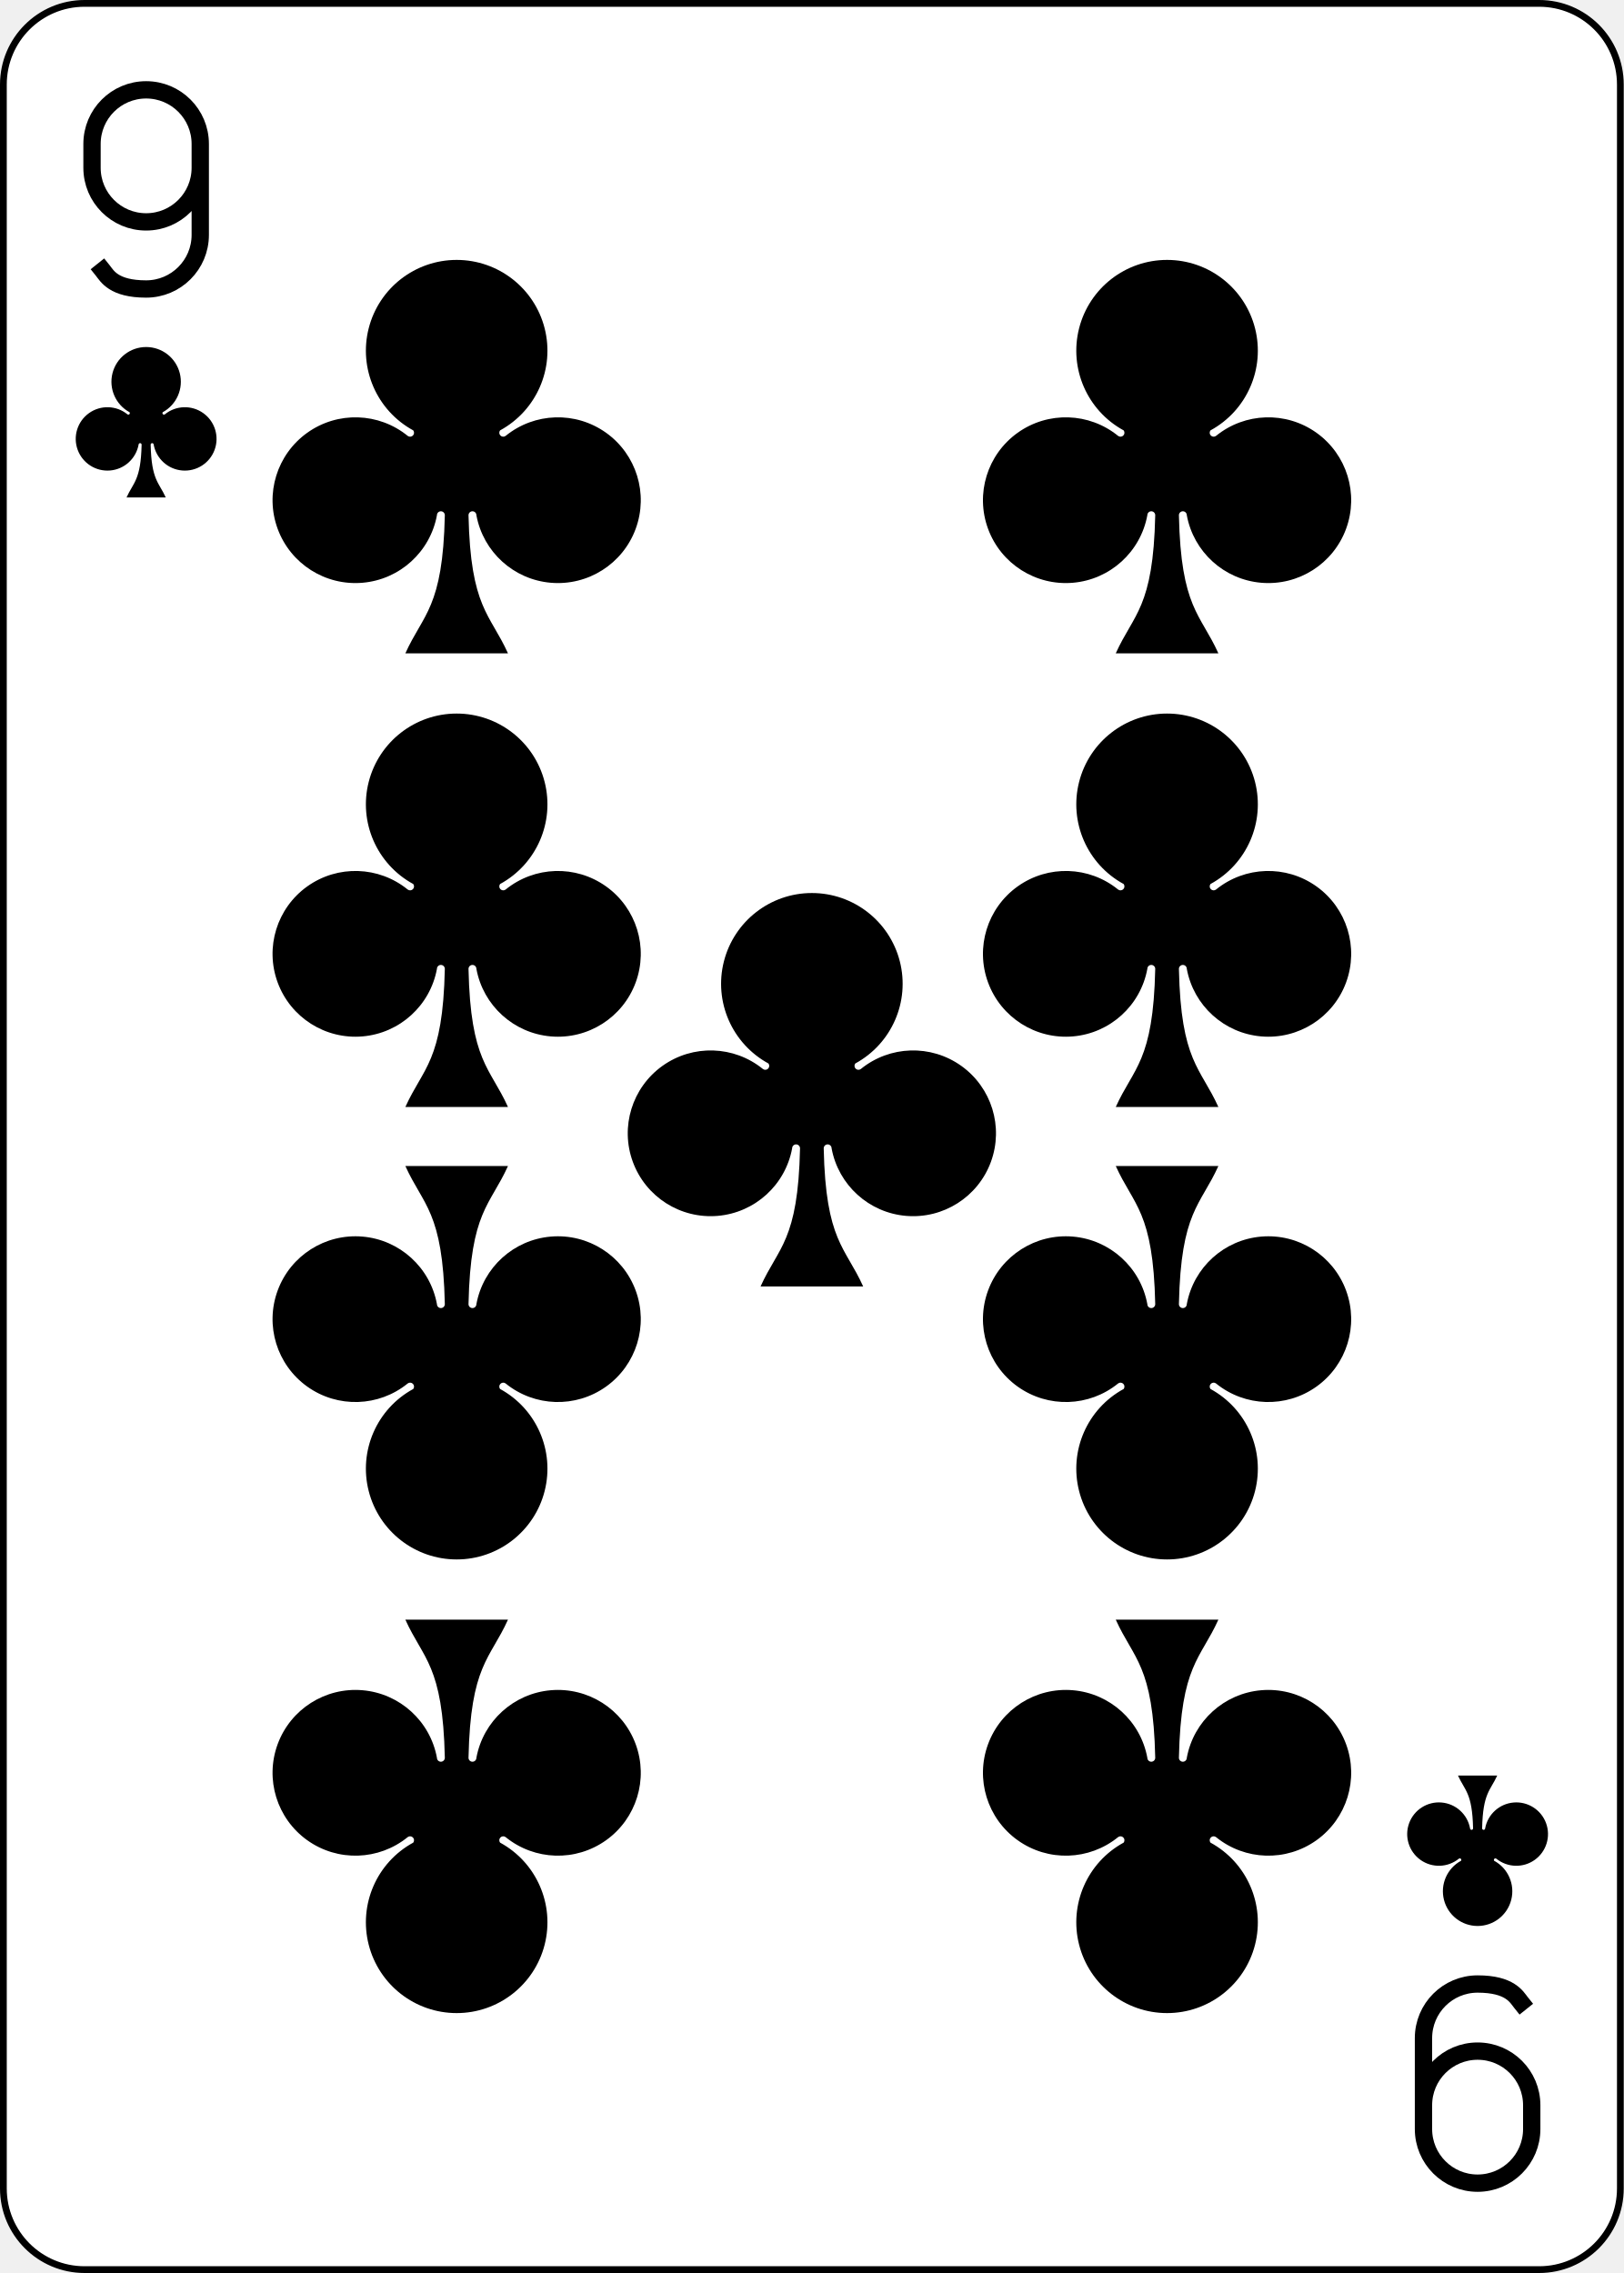
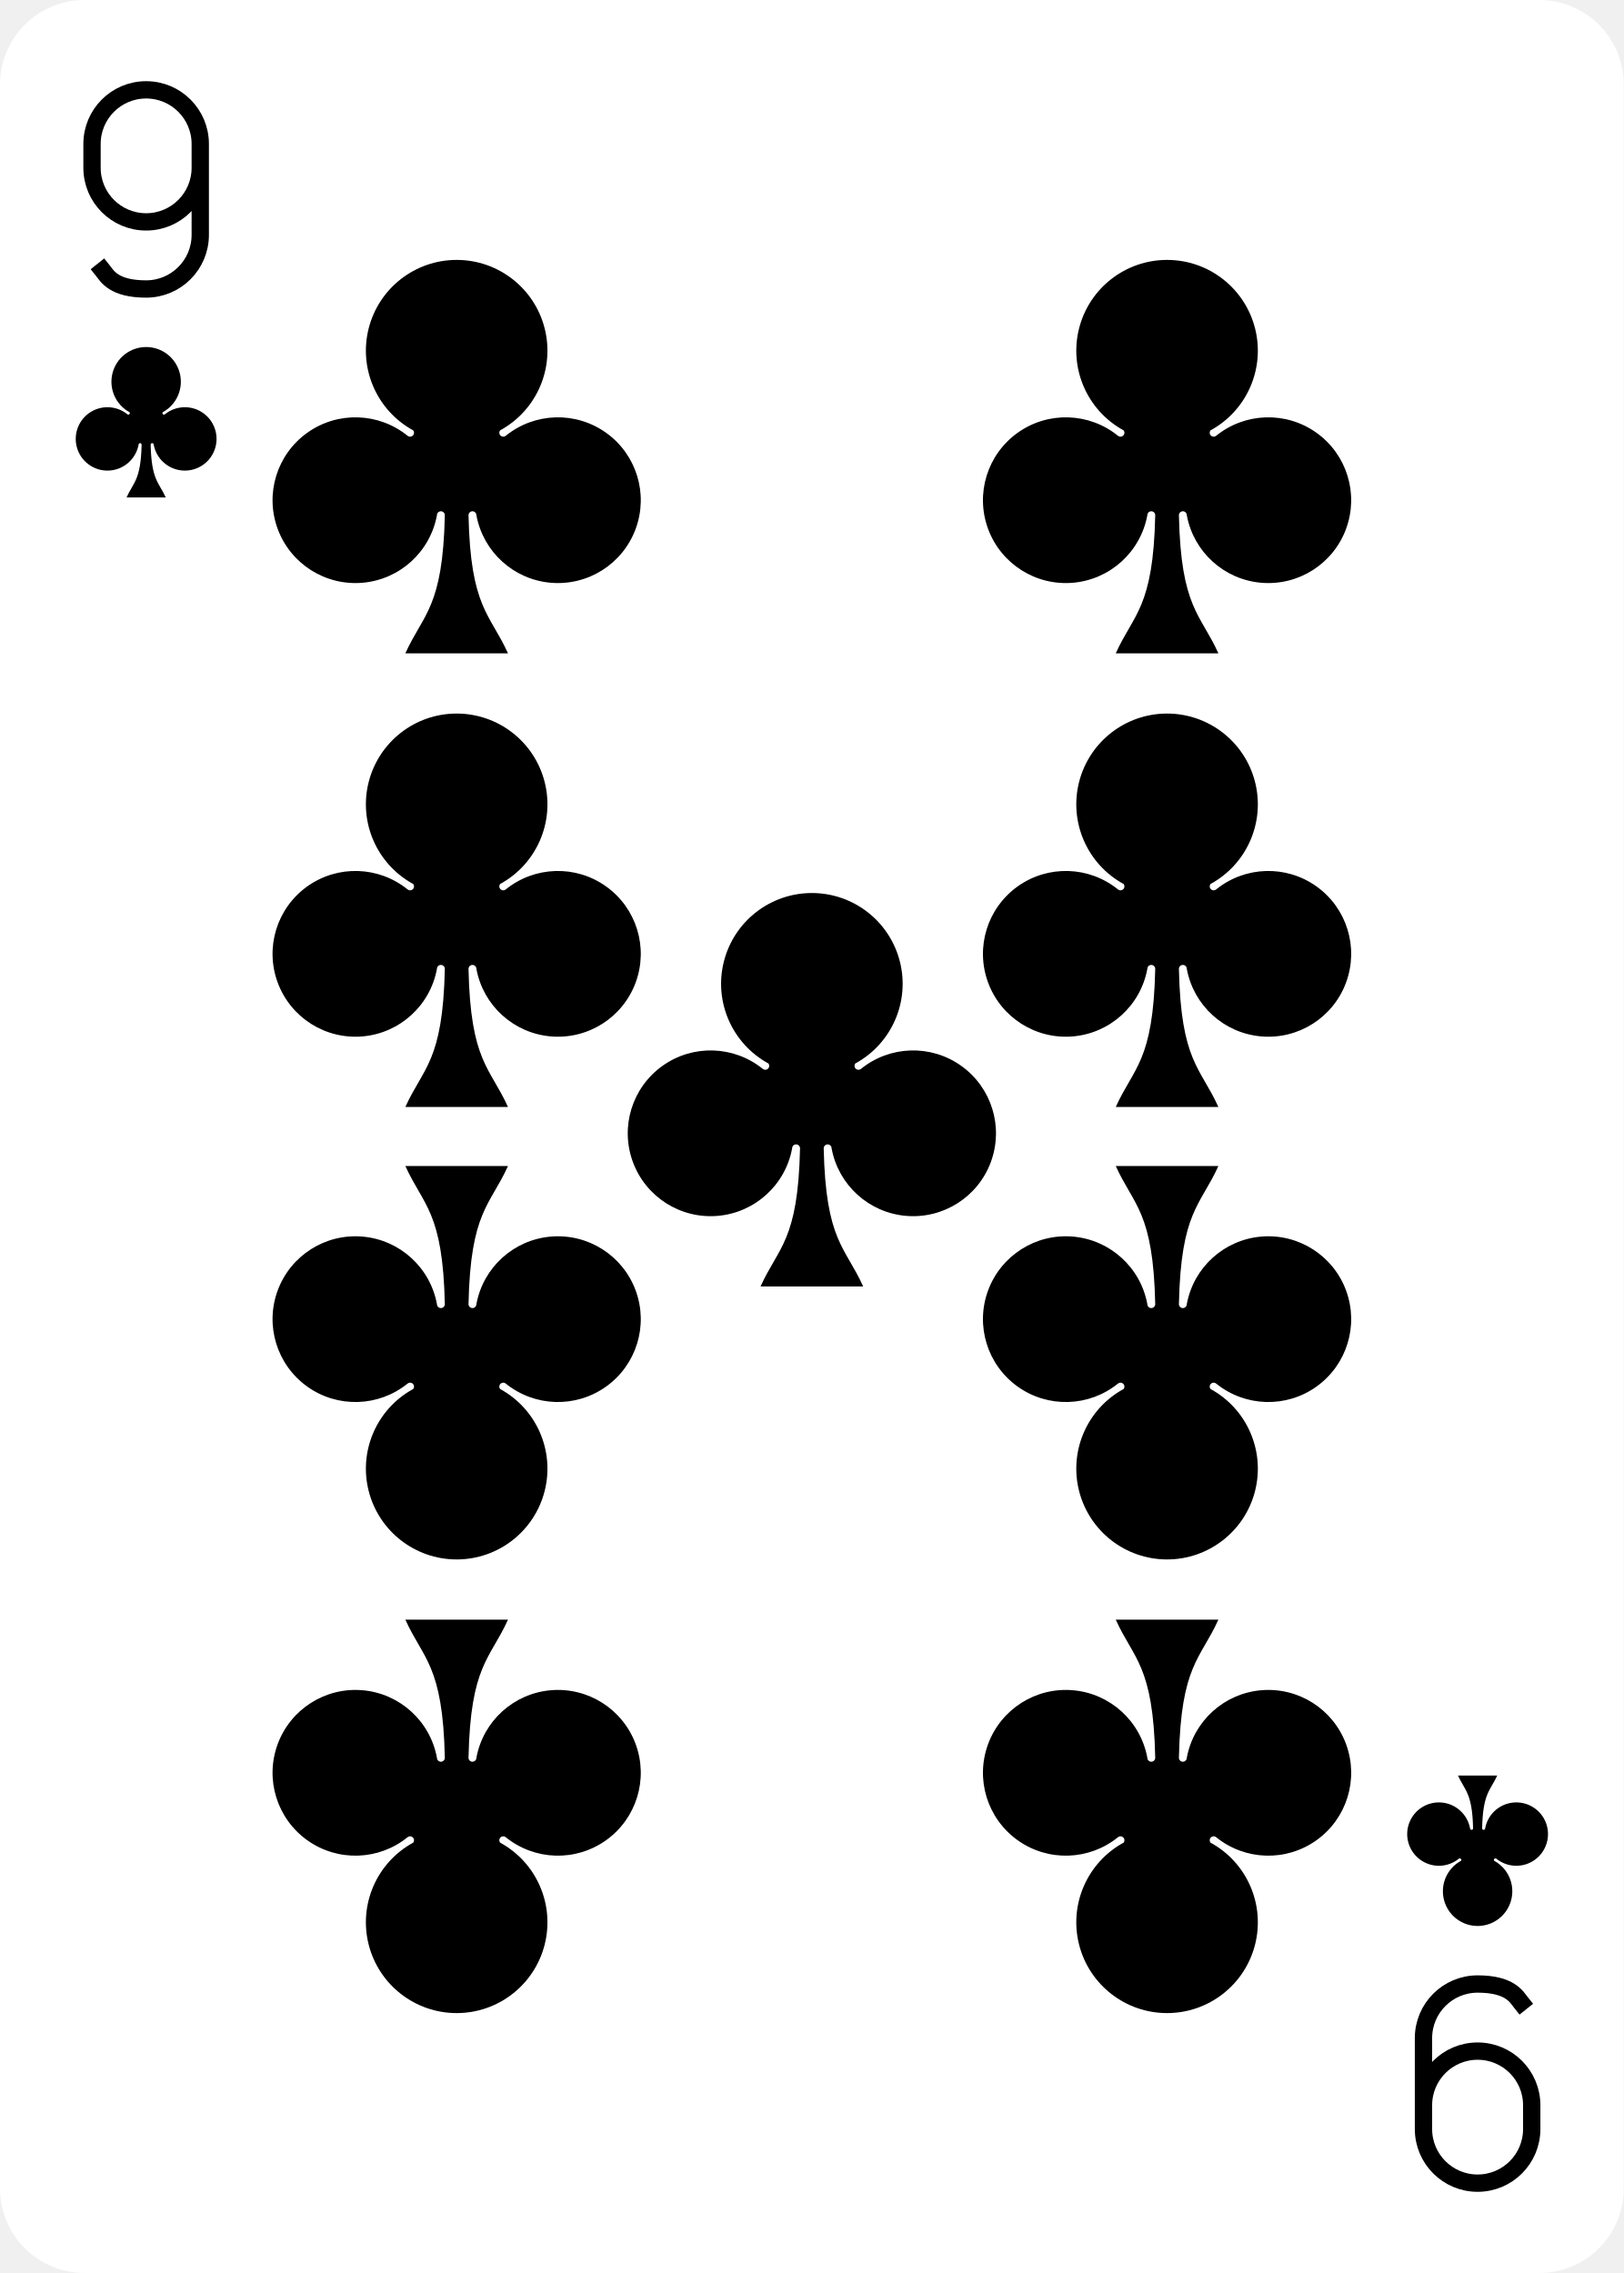
<svg xmlns="http://www.w3.org/2000/svg" xmlns:xlink="http://www.w3.org/1999/xlink" class="card" face="9C" height="13.125in" preserveAspectRatio="none" viewBox="-120 -168 240 336" width="9.375in">
  <style>
    /* CSS pour centrer le SVG dans l'écran */
    svg {
        position: absolute;
        top: 50%;
        left: 50%;
        transform: translate(-50%, -50%);
    }
    body {
        margin: 0;
        overflow: hidden;
    }
</style>
  <defs>
    <symbol id="SC9" viewBox="-600 -600 1200 1200" preserveAspectRatio="xMinYMid">
      <path d="M30 150C35 385 85 400 130 500L-130 500C-85 400 -35 385 -30 150A10 10 0 0 0 -50 150A210 210 0 1 1 -124 -51A10 10 0 0 0 -110 -65A230 230 0 1 1 110 -65A10 10 0 0 0 124 -51A210 210 0 1 1 50 150A10 10 0 0 0 30 150Z" fill="black" />
    </symbol>
    <symbol id="VC9" viewBox="-500 -500 1000 1000" preserveAspectRatio="xMinYMid">
      <path d="M250 -100A250 250 0 0 1 -250 -100L-250 -210A250 250 0 0 1 250 -210L250 210A250 250 0 0 1 0 460C-150 460 -180 400 -200 375" stroke="black" stroke-width="80" stroke-linecap="square" stroke-miterlimit="1.5" fill="none" />
    </symbol>
  </defs>
-   <rect width="239" height="335" x="-119.5" y="-167.5" rx="12" ry="12" fill="white" stroke="black" />
+   <rect width="239" height="335" x="-119.5" y="-167.5" rx="12" ry="12" fill="white" stroke="white" />
  <use xlink:href="#VC9" height="32" width="32" x="-114.4" y="-156" />
  <use xlink:href="#SC9" height="26.769" width="26.769" x="-111.784" y="-119" />
  <use xlink:href="#SC9" height="70" width="70" x="-87.501" y="-135.588" />
  <use xlink:href="#SC9" height="70" width="70" x="17.501" y="-135.588" />
  <use xlink:href="#SC9" height="70" width="70" x="-87.501" y="-68.529" />
  <use xlink:href="#SC9" height="70" width="70" x="17.501" y="-68.529" />
  <use xlink:href="#SC9" height="70" width="70" x="-35" y="-42" />
  <g transform="rotate(180)">
    <use xlink:href="#VC9" height="32" width="32" x="-114.4" y="-156" />
    <use xlink:href="#SC9" height="26.769" width="26.769" x="-111.784" y="-119" />
    <use xlink:href="#SC9" height="70" width="70" x="-87.501" y="-135.588" />
    <use xlink:href="#SC9" height="70" width="70" x="17.501" y="-135.588" />
    <use xlink:href="#SC9" height="70" width="70" x="-87.501" y="-68.529" />
    <use xlink:href="#SC9" height="70" width="70" x="17.501" y="-68.529" />
  </g>
</svg>
